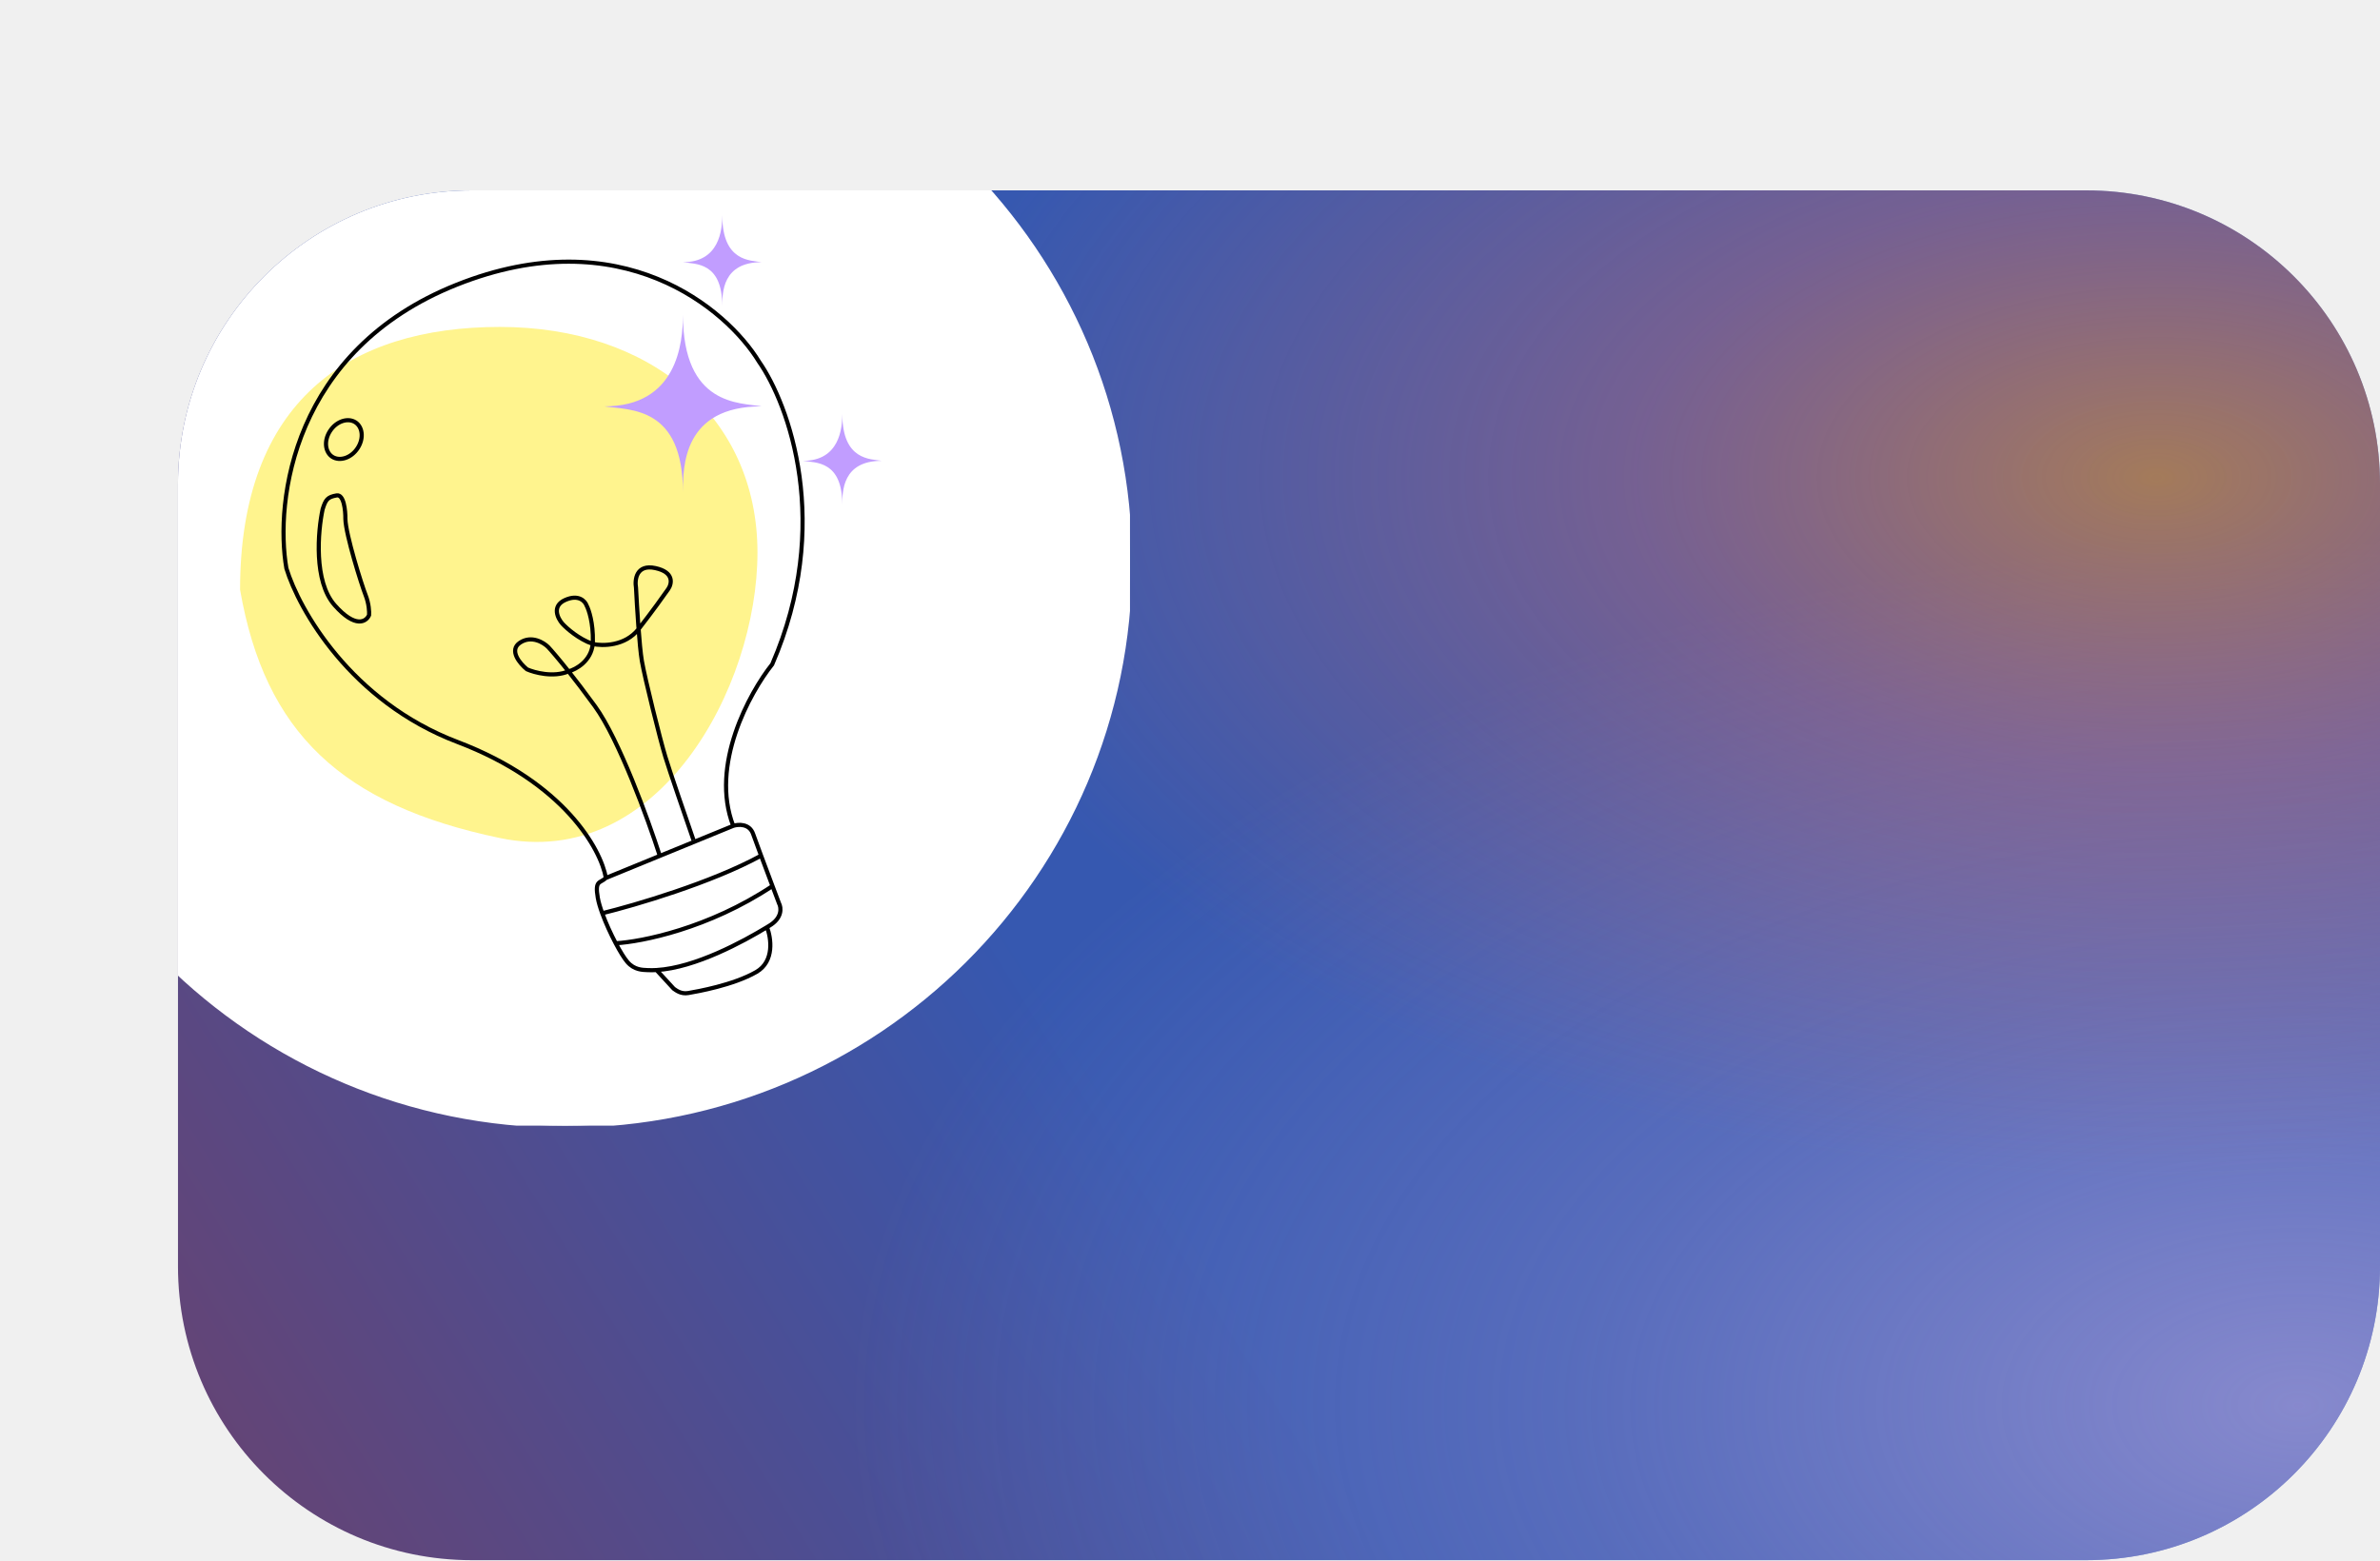
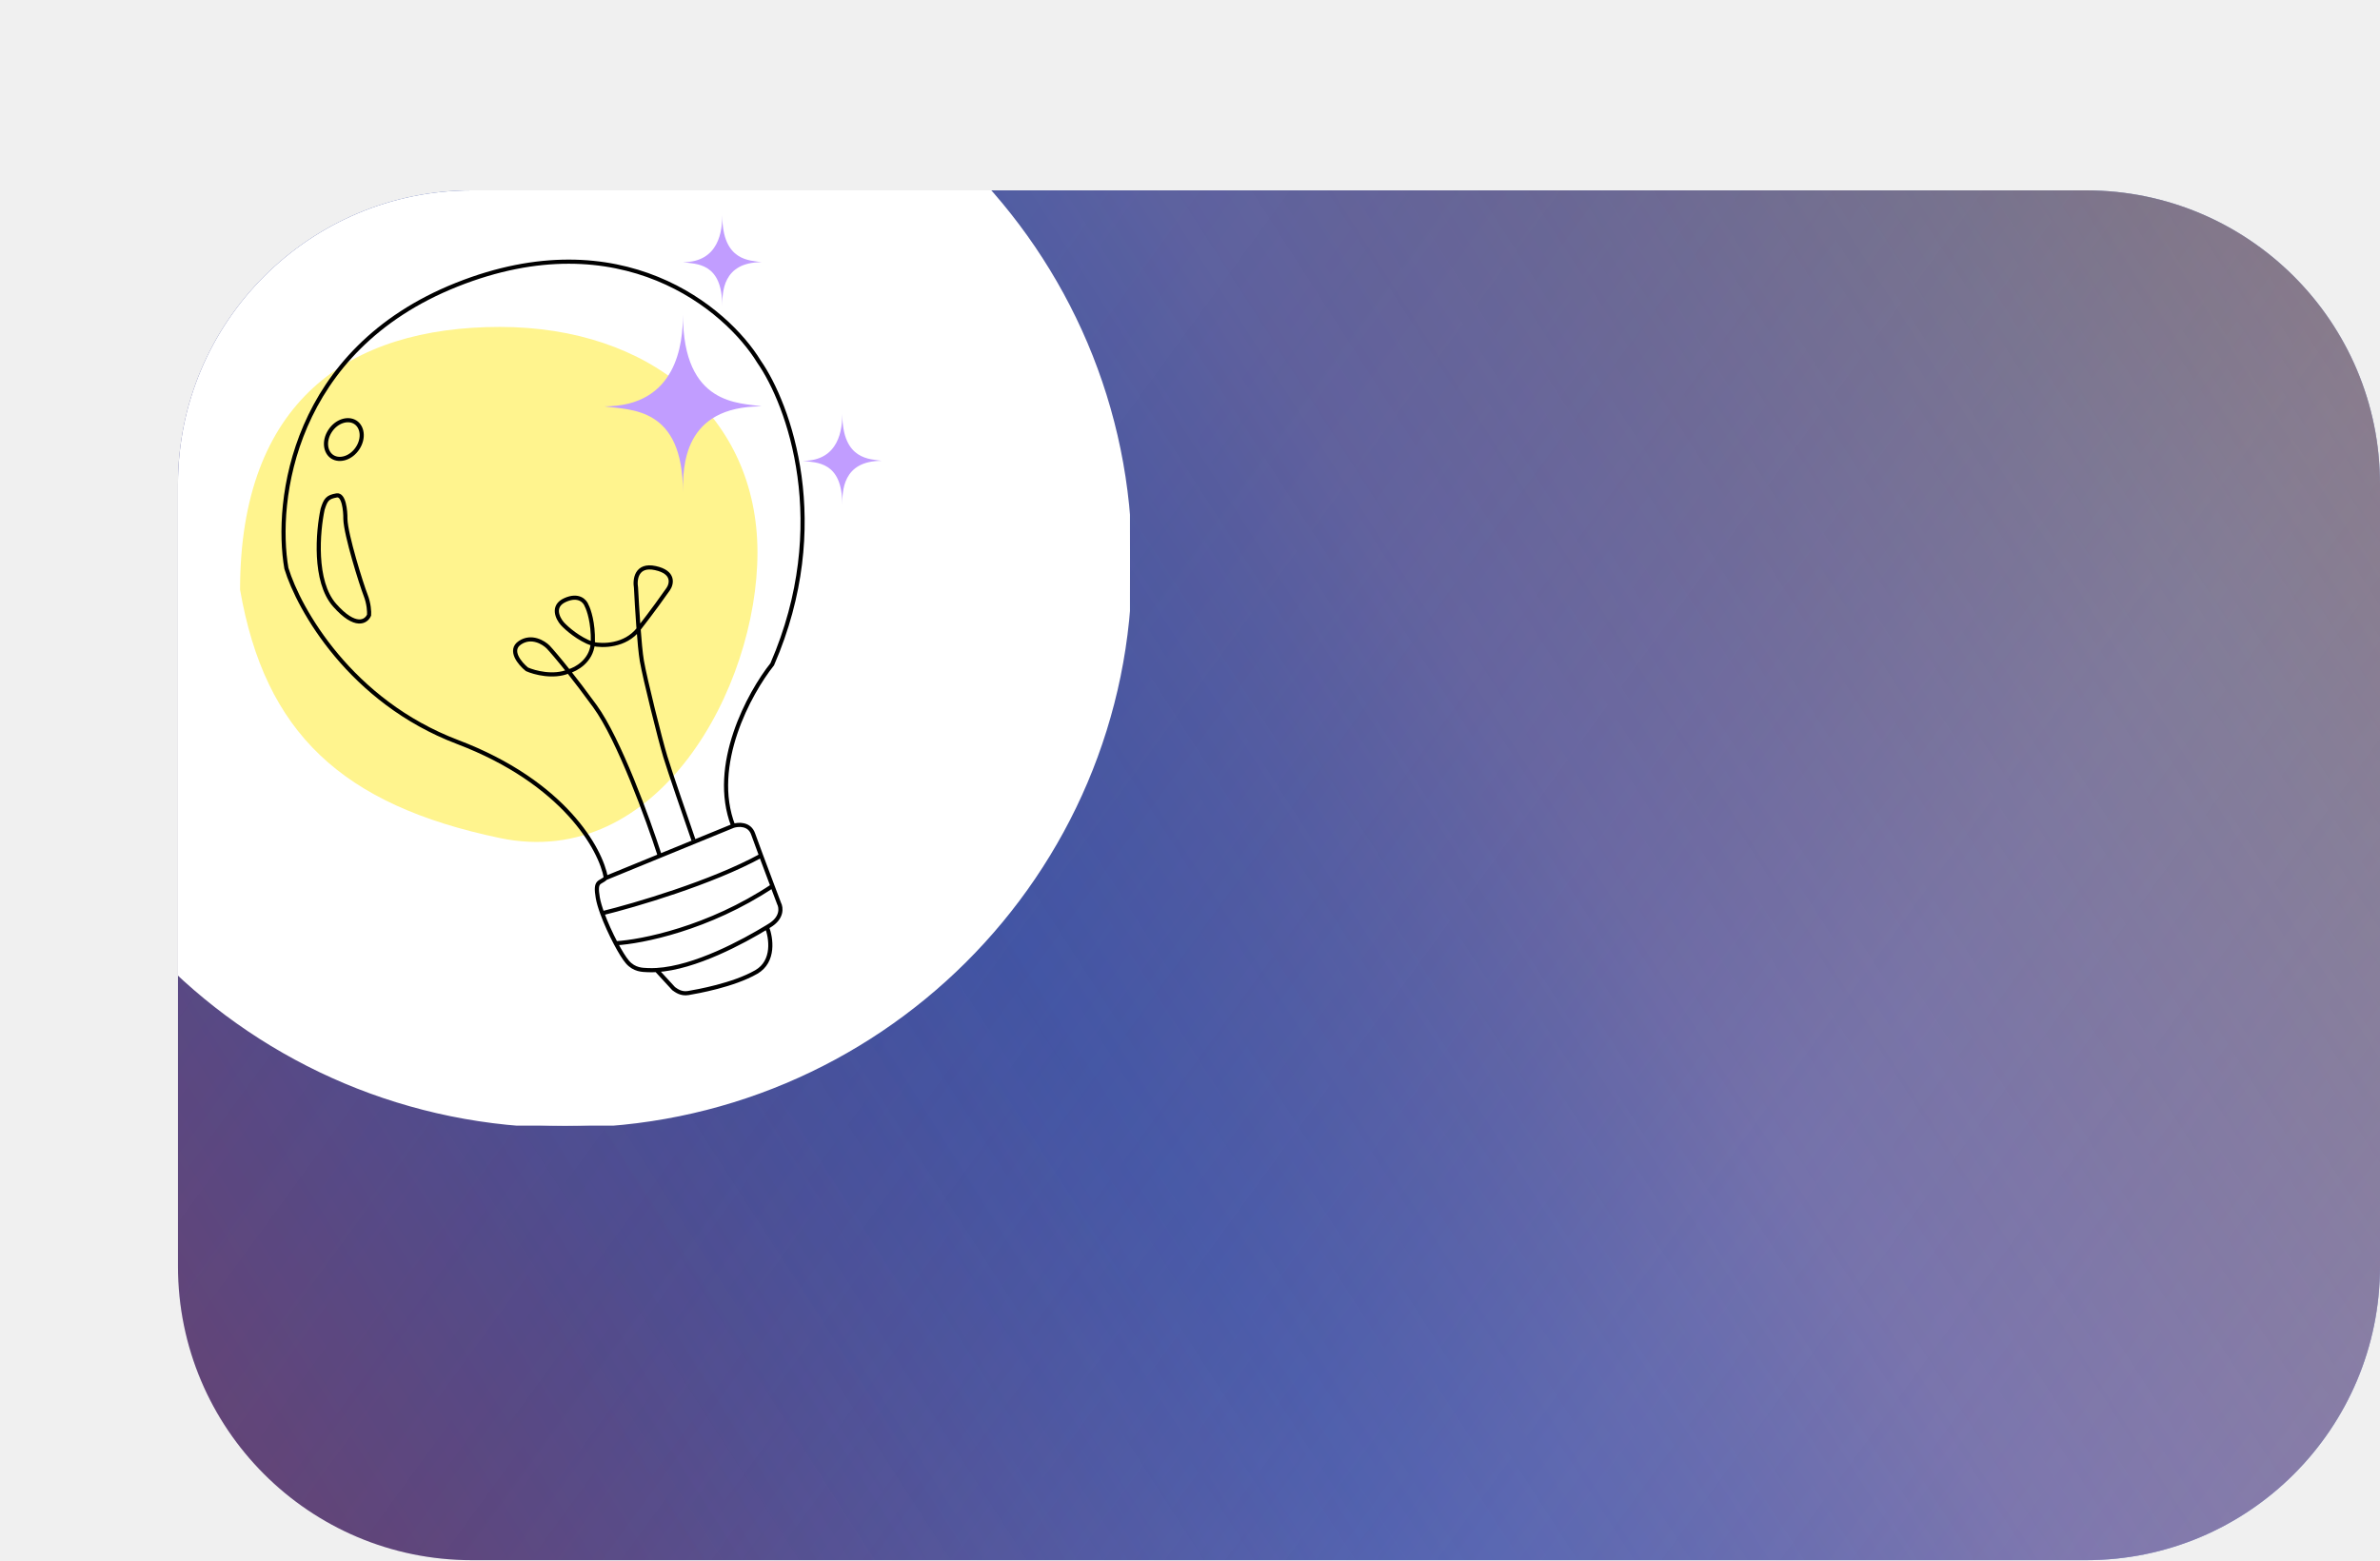
<svg xmlns="http://www.w3.org/2000/svg" width="575" height="377" viewBox="0 0 575 377" fill="none">
  <defs>
    <style>
.static-field { display: none; }
@media (prefers-reduced-motion: reduce) {
  .motion-field { display: none; }
  .static-field { display: inline; }
  .card-warm-core { stop-color: #D78B32 !important; }
}
</style>
    <clipPath id="cardSurfaceClip">
      <path d="M575 117C575 77.788 543.212 46 504 46H114C74.788 46 43 77.788 43 117V306C43 345.212 74.788 377 114 377H504C543.212 377 575 345.212 575 306V117Z" />
    </clipPath>
    <linearGradient id="cardBase" x1="43" y1="377" x2="575" y2="46" gradientUnits="userSpaceOnUse">
      <stop stop-color="#684270" />
      <stop offset="0.4" stop-color="#3658B0" />
      <stop offset="1" stop-color="#3658B0" />
    </linearGradient>
-     <radialGradient id="cardLavender" cx="0" cy="0" r="1" gradientUnits="userSpaceOnUse" gradientTransform="translate(555 340) scale(350 210)">
-       <stop stop-color="#B8A7DF" stop-opacity="0.62" />
-       <stop offset="0.5" stop-color="#B8A7DF" stop-opacity="0.26" />
-       <stop offset="1" stop-color="#B8A7DF" stop-opacity="0" />
-     </radialGradient>
-     <radialGradient id="cardWarm" cx="0" cy="0" r="1" gradientUnits="userSpaceOnUse" gradientTransform="translate(520 115) scale(300 170)">
-       <stop class="card-warm-core" stop-color="#D78B32" stop-opacity="0.68">
-         <animate attributeName="stop-color" values="#D78B32;#E56F5D;#D78B32" dur="10.2s" repeatCount="indefinite" />
+     <linearGradient id="cardLavender" x1="650" y1="420" x2="150" y2="55" gradientUnits="userSpaceOnUse">
+       <stop stop-color="#B8A7DF" stop-opacity="0.46" />
+       <stop offset="0.42" stop-color="#B8A7DF" stop-opacity="0.24" />
+       <stop offset="0.76" stop-color="#684270" stop-opacity="0.10" />
+       <stop offset="1" stop-color="#3658B0" stop-opacity="0" />
+     </linearGradient>
+     <linearGradient id="cardWarm" x1="650" y1="20" x2="145" y2="345" gradientUnits="userSpaceOnUse">
+       <stop class="card-warm-core" stop-color="#D78B32" stop-opacity="0.48">
+         <animate attributeName="stop-color" values="#D78B32;#E56F5D;#F08B6A;#D78B32" dur="5.2s" repeatCount="indefinite" />
      </stop>
-       <stop offset="0.42" stop-color="#E56F5D" stop-opacity="0.36" />
-       <stop offset="1" stop-color="#E56F5D" stop-opacity="0" />
-     </radialGradient>
+       <stop offset="0.28" stop-color="#E0A04A" stop-opacity="0.32" />
+       <stop offset="0.54" stop-color="#F08B6A" stop-opacity="0.20" />
+       <stop offset="0.76" stop-color="#684270" stop-opacity="0.11" />
+       <stop offset="1" stop-color="#3658B0" stop-opacity="0" />
+     </linearGradient>
  </defs>
  <g clip-path="url(#cardSurfaceClip)">
    <rect width="575" height="377" fill="url(#cardBase)" />
    <g class="motion-field card-lavender-field">
-       <animateTransform attributeName="transform" type="translate" values="45 -25;-55 35;25 60;45 -25" keyTimes="0;.34;.67;1" dur="9.1s" repeatCount="indefinite" />
+       <animateTransform attributeName="transform" type="translate" values="35 -20;-45 30;20 50;35 -20" keyTimes="0;.34;.67;1" dur="4.9s" repeatCount="indefinite" />
      <rect x="-360" y="-280" width="1295" height="937" fill="url(#cardLavender)" />
    </g>
    <g class="motion-field card-warm-field">
-       <animateTransform attributeName="transform" type="translate" values="25 -20;65 30;-15 55;25 -20" keyTimes="0;.34;.67;1" dur="8.6s" repeatCount="indefinite" />
+       <animateTransform attributeName="transform" type="translate" values="15 -10;55 20;-10 45;15 -10" keyTimes="0;.34;.67;1" dur="4.3s" repeatCount="indefinite" />
      <rect x="-360" y="-280" width="1295" height="937" fill="url(#cardWarm)" />
    </g>
    <g class="static-field">
      <rect x="-360" y="-280" width="1295" height="937" fill="url(#cardLavender)" />
    </g>
    <g class="static-field">
      <rect x="-360" y="-280" width="1295" height="937" fill="url(#cardWarm)" />
    </g>
  </g>
  <mask id="mask0_5_10" style="mask-type:alpha" maskUnits="userSpaceOnUse" x="0" y="0" width="273" height="272">
    <path d="M136.5 0C211.887 0 273 60.889 273 136C273 211.111 211.887 272 136.5 272C61.113 272 0 211.111 0 136C0 60.889 61.113 0 136.5 0Z" fill="white" />
    <path d="M136.5 0C211.887 0 273 60.889 273 136C273 211.111 211.887 272 136.5 272C61.113 272 0 211.111 0 136C0 60.889 61.113 0 136.5 0Z" stroke="black" />
  </mask>
  <g mask="url(#mask0_5_10)">
    <path fill-rule="evenodd" clip-rule="evenodd" d="M575 117C575 77.788 543.212 46 504 46H114C74.788 46 43 77.788 43 117V306C43 345.212 74.788 377 114 377H504C543.212 377 575 345.212 575 306V117Z" fill="white" />
  </g>
  <path d="M120.759 79C157.267 79 183 100.809 183 133.5C183 166.191 159.018 210.5 120.759 202.5C82.5 194.5 64 177 58 142.5C58 97 84.25 79 120.759 79Z" fill="#FFF48E" />
  <path d="M146.384 212.149C145.194 205.285 136.356 189.104 110.532 179.293C84.707 169.483 72.212 147.238 69.192 137.342C66.371 121.084 70.653 84.615 110.346 68.796C150.039 52.978 175.567 74.6 183.369 87.388C190.552 97.679 201.248 126.712 186.565 160.52C181.063 167.429 171.476 184.909 177.144 199.556M148.752 227.927C147.565 225.68 146.355 223.028 145.498 220.676C144.99 219.281 144.606 217.992 144.426 216.955C143.674 212.619 144.946 213.515 146.384 212.149M146.384 212.149L177.144 199.556M177.144 199.556C178.378 199.155 181.066 198.987 181.951 201.513C182.284 202.464 183.01 204.433 183.878 206.761M145.498 220.676C153.332 218.759 171.976 213.291 183.878 206.761M183.878 206.761C184.737 209.068 185.736 211.728 186.629 214.099M148.752 227.927C149.802 229.918 150.834 231.592 151.583 232.46C153.26 234.402 155.263 234.359 156.39 234.417C157.115 234.455 157.861 234.449 158.621 234.404M148.752 227.927C154.948 227.596 171.199 224.368 186.629 214.099M186.629 214.099C187.229 215.691 187.781 217.153 188.212 218.29C188.761 219.311 189.049 221.829 185.806 223.731C185.643 223.831 185.475 223.935 185.301 224.04M158.621 234.404L162.751 238.896C163.387 239.344 164.551 240.258 166.285 239.957C168.454 239.581 177.127 238.076 182.713 234.874C187.183 232.312 186.3 226.584 185.301 224.04M158.621 234.404C167.97 233.859 179.633 227.489 185.301 224.04" stroke="black" />
  <path d="M159.358 206.651C156.566 197.974 149.534 178.628 143.741 170.659C141.292 167.29 139.135 164.472 137.36 162.231M137.36 162.231C134.935 159.172 133.22 157.19 132.438 156.354C131.326 155.239 128.408 153.464 125.638 155.291C122.867 157.117 125.596 160.346 127.307 161.732C129.129 162.537 133.69 163.765 137.36 162.231ZM137.36 162.231C139.195 161.734 142.809 159.729 143.204 155.608M143.204 155.608C143.221 155.424 143.233 155.235 143.237 155.042C143.337 150.537 142.271 147.357 141.725 146.33C141.358 145.272 139.805 143.522 136.531 144.987C133.256 146.453 134.726 149.414 135.87 150.711C136.897 151.842 139.802 154.404 143.204 155.608ZM143.204 155.608C145.545 156.137 151.038 156.156 154.287 152.003C157.536 147.849 160.405 143.837 161.434 142.35C162.315 141.075 162.932 138.276 158.348 137.276C153.764 136.276 153.311 140.02 153.657 142.016C153.878 146.465 154.47 156.234 155.075 159.719C155.831 164.075 159.452 178.59 160.743 182.854C161.775 186.264 165.707 197.697 167.544 202.987" stroke="black" />
  <path d="M79.735 104.15C81.303 101.737 84.051 100.918 85.817 102.014C87.57 103.103 87.983 105.864 86.415 108.276C84.847 110.688 82.099 111.508 80.333 110.411C78.58 109.322 78.167 106.562 79.735 104.15Z" stroke="black" />
  <path d="M80.835 146.222C75.77 140.495 76.798 128.387 77.946 123.05C78.673 120.721 79.129 120.092 81.325 119.711C83.081 119.406 83.469 123.376 83.443 125.399C83.543 129.236 87.322 141.243 88.335 143.82C89.145 145.882 89.229 147.886 89.169 148.63C88.502 150.214 85.9 151.95 80.835 146.222Z" stroke="black" />
  <path d="M146 98.194C163.593 98.194 165 82.936 165 76C165 98.194 178.84 97.269 184 98.194C165 98.194 165 112.758 165 119C165 98.194 152.333 99.118 146 98.194Z" fill="#C19DFF" />
  <path d="M194 111.355C202.796 111.355 203.5 103.548 203.5 100C203.5 111.355 210.42 110.882 213 111.355C203.5 111.355 203.5 118.806 203.5 122C203.5 111.355 197.167 111.828 194 111.355Z" fill="#C19DFF" />
  <path d="M165 63.355C173.796 63.355 174.5 55.548 174.5 52C174.5 63.355 181.42 62.882 184 63.355C174.5 63.355 174.5 70.806 174.5 74C174.5 63.355 168.167 63.828 165 63.355Z" fill="#C19DFF" />
</svg>
